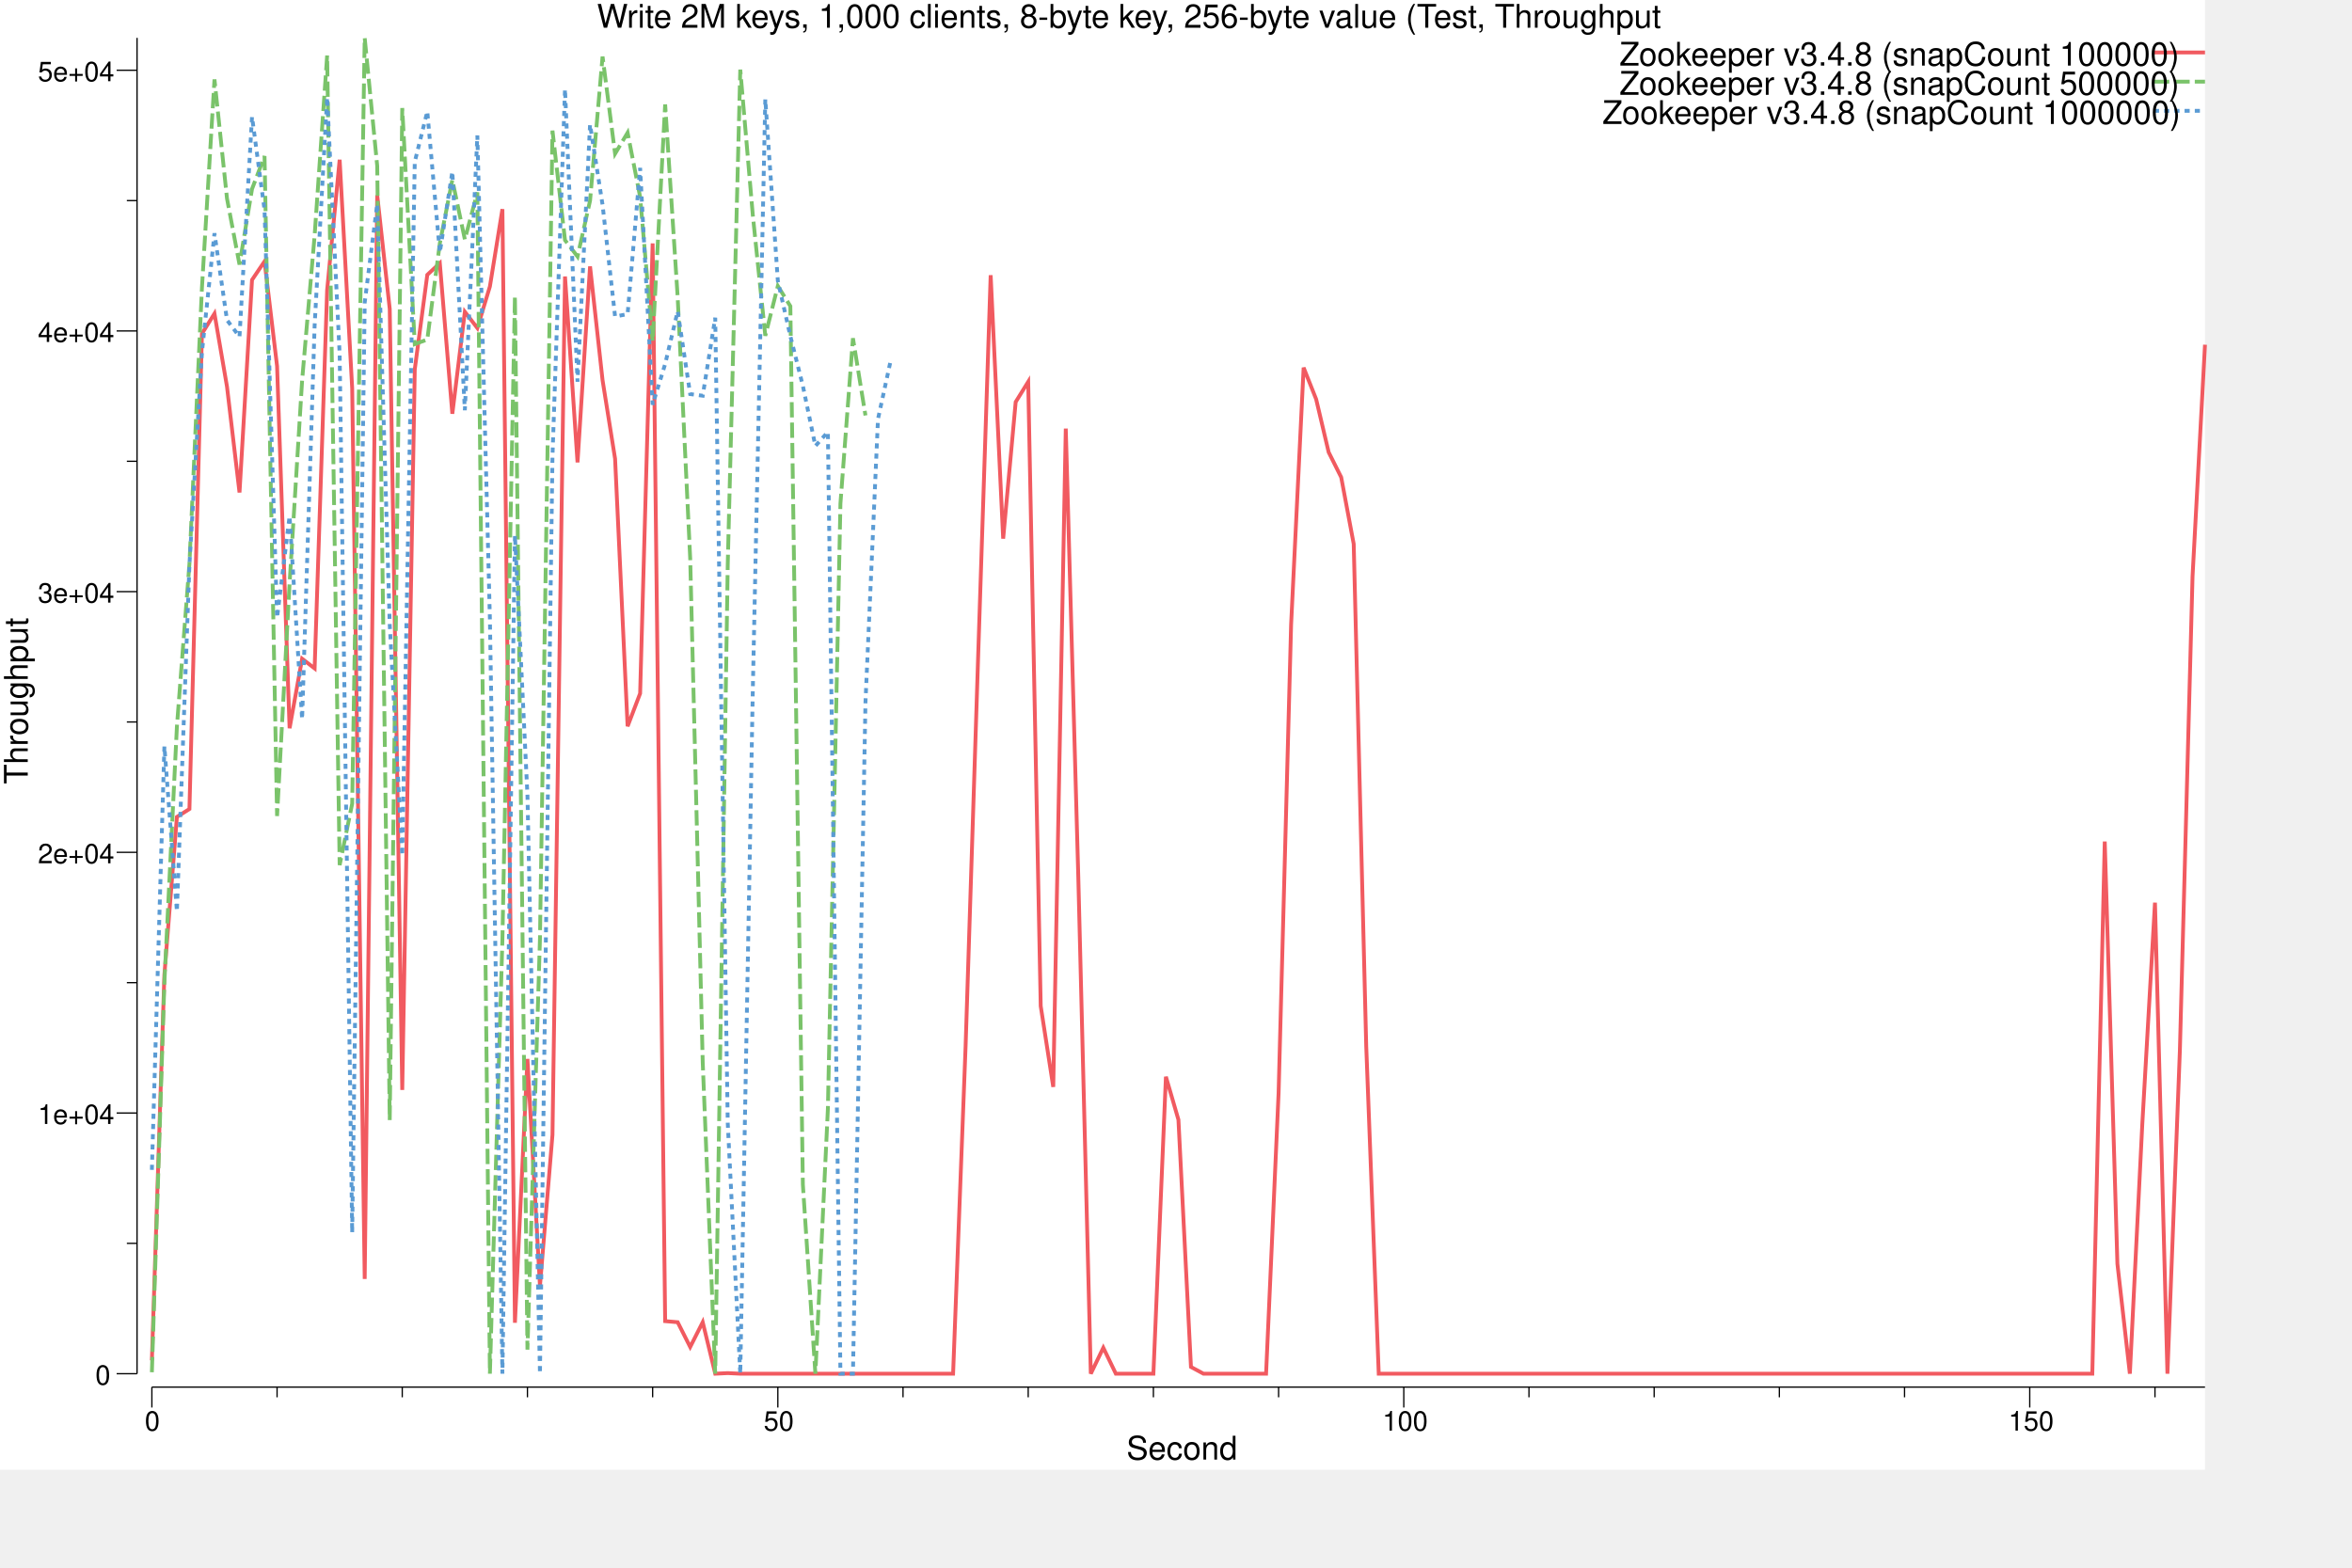
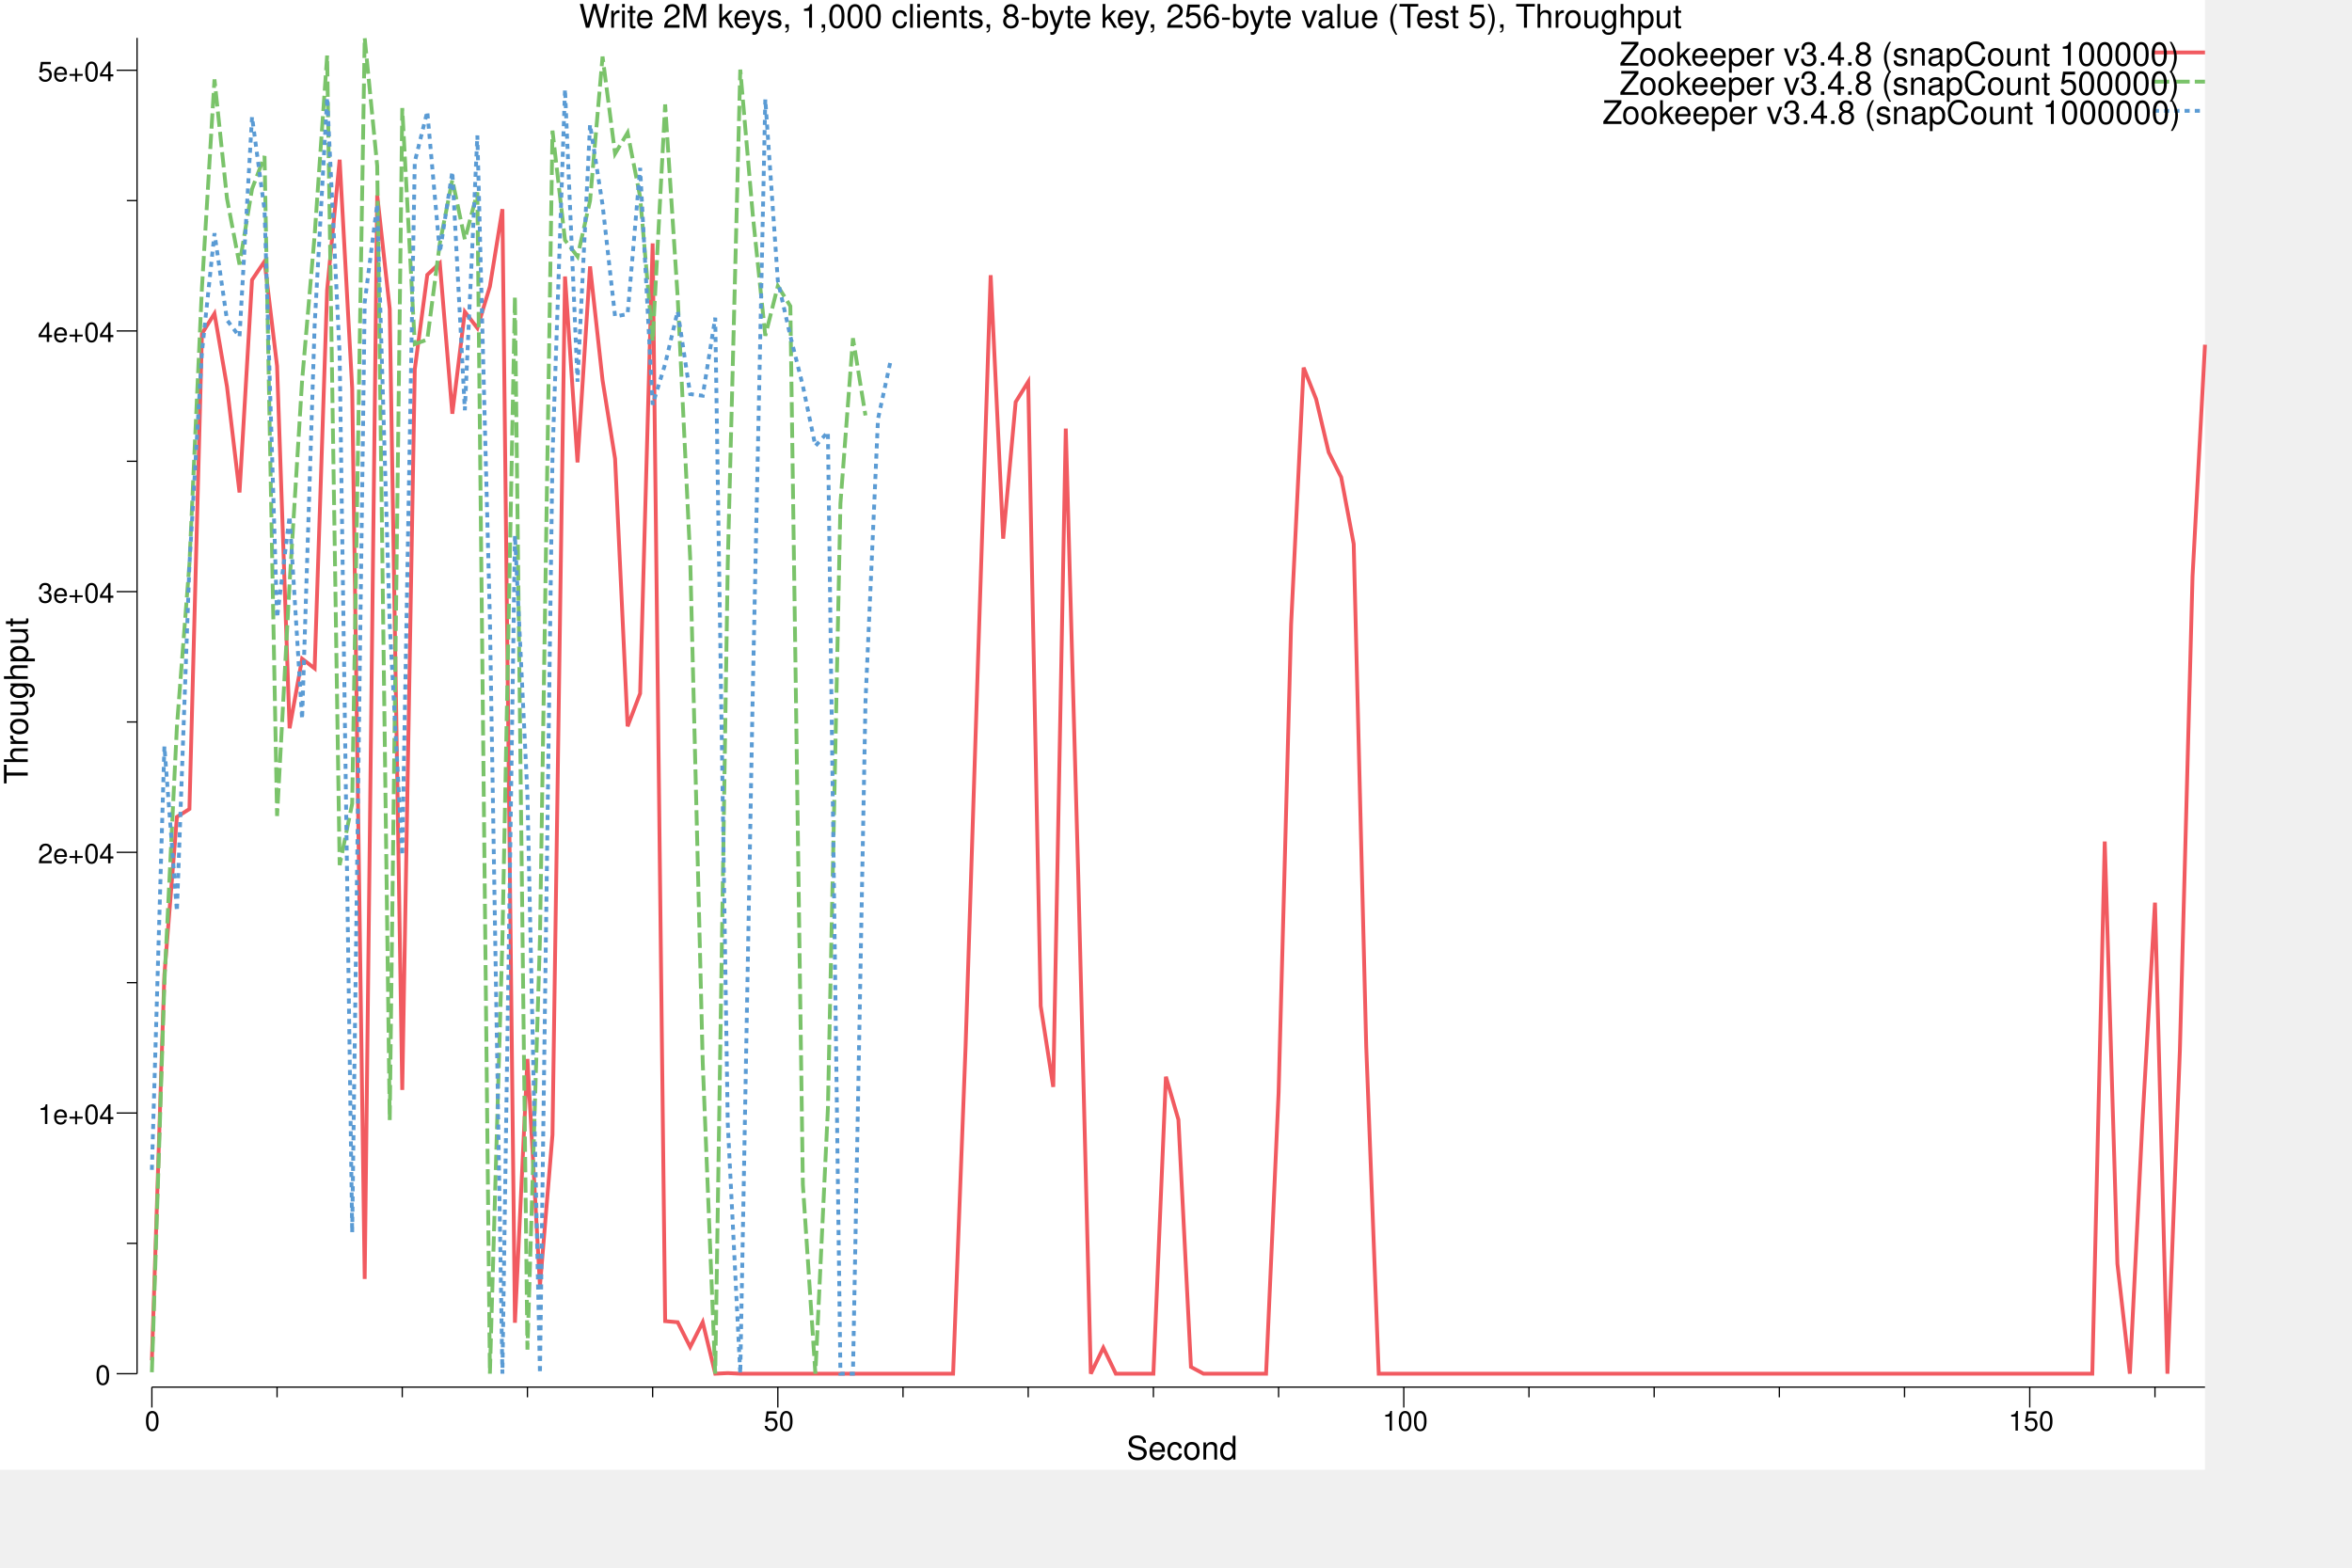
<svg xmlns="http://www.w3.org/2000/svg" width="12in" height="8in">
  <g transform="scale(1, -1) translate(0, -720)">
    <path d="M0,0L1080,0L1080,720L0,720Z" style="fill:#FFFFFF" />
-     <text x="292.39" y="-706.41" transform="scale(1, -1)" style="font-family:Helvetica;font-weight:normal;font-style:normal;font-size:12pt">Write 2M keys, 1,000 clients, 8-byte key, 256-byte value (Test, Throughput</text>
+     <text x="283.64" y="-706.41" transform="scale(1, -1)" style="font-family:Helvetica;font-weight:normal;font-style:normal;font-size:12pt">Write 2M keys, 1,000 clients, 8-byte key, 256-byte value (Test 5), Throughput</text>
    <text x="551.76" y="-4.965" transform="scale(1, -1)" style="font-family:Helvetica;font-weight:normal;font-style:normal;font-size:12pt">Second</text>
    <text x="70.912" y="-19.142" transform="scale(1, -1)" style="font-family:Helvetica;font-weight:normal;font-style:normal;font-size:10pt">0</text>
    <text x="374.03" y="-19.142" transform="scale(1, -1)" style="font-family:Helvetica;font-weight:normal;font-style:normal;font-size:10pt">50</text>
    <text x="677.14" y="-19.142" transform="scale(1, -1)" style="font-family:Helvetica;font-weight:normal;font-style:normal;font-size:10pt">100</text>
    <text x="983.73" y="-19.142" transform="scale(1, -1)" style="font-family:Helvetica;font-weight:normal;font-style:normal;font-size:10pt">150</text>
    <path d="M74.388,30.467L74.388,40.467" style="fill:none;stroke:#000000;stroke-width:0.625" />
    <path d="M380.98,30.467L380.98,40.467" style="fill:none;stroke:#000000;stroke-width:0.625" />
    <path d="M687.57,30.467L687.57,40.467" style="fill:none;stroke:#000000;stroke-width:0.625" />
    <path d="M994.16,30.467L994.16,40.467" style="fill:none;stroke:#000000;stroke-width:0.625" />
    <path d="M135.71,35.468L135.71,40.467" style="fill:none;stroke:#000000;stroke-width:0.625" />
    <path d="M197.02,35.468L197.02,40.467" style="fill:none;stroke:#000000;stroke-width:0.625" />
    <path d="M258.34,35.468L258.34,40.467" style="fill:none;stroke:#000000;stroke-width:0.625" />
    <path d="M319.66,35.468L319.66,40.467" style="fill:none;stroke:#000000;stroke-width:0.625" />
    <path d="M442.29,35.468L442.29,40.467" style="fill:none;stroke:#000000;stroke-width:0.625" />
    <path d="M503.61,35.468L503.61,40.467" style="fill:none;stroke:#000000;stroke-width:0.625" />
    <path d="M564.93,35.468L564.93,40.467" style="fill:none;stroke:#000000;stroke-width:0.625" />
    <path d="M626.25,35.468L626.25,40.467" style="fill:none;stroke:#000000;stroke-width:0.625" />
    <path d="M748.88,35.468L748.88,40.467" style="fill:none;stroke:#000000;stroke-width:0.625" />
    <path d="M810.2,35.468L810.2,40.467" style="fill:none;stroke:#000000;stroke-width:0.625" />
    <path d="M871.52,35.468L871.52,40.467" style="fill:none;stroke:#000000;stroke-width:0.625" />
    <path d="M932.84,35.468L932.84,40.467" style="fill:none;stroke:#000000;stroke-width:0.625" />
    <path d="M1055.5,35.468L1055.5,40.467" style="fill:none;stroke:#000000;stroke-width:0.625" />
    <path d="M74.388,40.467L1080,40.467" style="fill:none;stroke:#000000;stroke-width:0.625" />
    <g transform="rotate(90)">
      <text x="335.88" y="13.59" transform="scale(1, -1)" style="font-family:Helvetica;font-weight:normal;font-style:normal;font-size:12pt">Throughput</text>
    </g>
    <text x="46.705" y="-41.661" transform="scale(1, -1)" style="font-family:Helvetica;font-weight:normal;font-style:normal;font-size:10pt">0</text>
    <text x="18.555" y="-169.37" transform="scale(1, -1)" style="font-family:Helvetica;font-weight:normal;font-style:normal;font-size:10pt">1e+04</text>
    <text x="18.555" y="-297.08" transform="scale(1, -1)" style="font-family:Helvetica;font-weight:normal;font-style:normal;font-size:10pt">2e+04</text>
    <text x="18.555" y="-424.79" transform="scale(1, -1)" style="font-family:Helvetica;font-weight:normal;font-style:normal;font-size:10pt">3e+04</text>
    <text x="18.555" y="-552.5" transform="scale(1, -1)" style="font-family:Helvetica;font-weight:normal;font-style:normal;font-size:10pt">4e+04</text>
    <text x="18.555" y="-680.21" transform="scale(1, -1)" style="font-family:Helvetica;font-weight:normal;font-style:normal;font-size:10pt">5e+04</text>
    <path d="M57.13,47.03L67.13,47.03" style="fill:none;stroke:#000000;stroke-width:0.625" />
    <path d="M57.13,174.74L67.13,174.74" style="fill:none;stroke:#000000;stroke-width:0.625" />
    <path d="M57.13,302.45L67.13,302.45" style="fill:none;stroke:#000000;stroke-width:0.625" />
    <path d="M57.13,430.16L67.13,430.16" style="fill:none;stroke:#000000;stroke-width:0.625" />
    <path d="M57.13,557.87L67.13,557.87" style="fill:none;stroke:#000000;stroke-width:0.625" />
    <path d="M57.13,685.58L67.13,685.58" style="fill:none;stroke:#000000;stroke-width:0.625" />
    <path d="M62.13,110.89L67.13,110.89" style="fill:none;stroke:#000000;stroke-width:0.625" />
    <path d="M62.13,238.6L67.13,238.6" style="fill:none;stroke:#000000;stroke-width:0.625" />
    <path d="M62.13,366.31L67.13,366.31" style="fill:none;stroke:#000000;stroke-width:0.625" />
    <path d="M62.13,494.02L67.13,494.02" style="fill:none;stroke:#000000;stroke-width:0.625" />
    <path d="M62.13,621.73L67.13,621.73" style="fill:none;stroke:#000000;stroke-width:0.625" />
    <path d="M67.13,47.03L67.13,701.44" style="fill:none;stroke:#000000;stroke-width:0.625" />
    <path d="M74.388,53.582L80.519,242.44L86.651,319.79L92.783,323.68L98.915,556.54L105.05,566.37L111.18,530.61L117.31,478.73L123.44,582.87L129.57,591.95L135.71,540.64L141.84,363.23L147.97,397.29L154.1,392.54L160.23,577.91L166.36,641.75L172.5,529.79L178.63,93.44L184.76,624.41L190.89,568.65L197.02,186.04L203.15,539.02L209.29,585.38L215.42,591.06L221.55,517.3L227.68,567.26L233.81,559.28L239.95,579.66L246.08,617.55L252.21,71.985L258.34,201.23L264.47,90.017L270.6,164.05L276.74,584.55L282.87,493.48L289,589.49L295.13,533.75L301.26,495.28L307.4,364.2L313.53,380.29L319.66,600.77L325.79,72.789L331.92,72.253L338.05,60.12L344.19,72.278L350.32,47.03L356.45,47.324L362.58,47.03L368.71,47.03L374.84,47.03L380.98,47.03L387.11,47.03L393.24,47.03L399.37,47.03L405.5,47.03L411.64,47.03L417.77,47.03L423.9,47.03L430.03,47.03L436.16,47.03L442.29,47.03L448.43,47.03L454.56,47.03L460.69,47.03L466.82,47.03L472.95,207.56L479.09,398.35L485.22,585.18L491.35,456.11L497.48,523.08L503.61,532.97L509.74,227.11L515.88,187.52L522.01,510.05L528.14,290.59L534.27,47.03L540.4,59.75L546.53,47.03L552.67,47.03L558.8,47.03L564.93,47.03L571.06,192.52L577.19,171.46L583.33,50.338L589.46,47.03L595.59,47.03L601.72,47.03L607.85,47.03L613.98,47.03L620.12,47.03L626.25,184.55L632.38,414.04L638.51,539.9L644.64,524.44L650.78,498.44L656.91,486.2L663.04,453.51L669.17,207.55L675.3,47.03L681.43,47.03L687.57,47.03L693.7,47.03L699.83,47.03L705.96,47.03L712.09,47.03L718.22,47.03L724.36,47.03L730.49,47.03L736.62,47.03L742.75,47.03L748.88,47.03L755.02,47.03L761.15,47.03L767.28,47.03L773.41,47.03L779.54,47.03L785.67,47.03L791.81,47.03L797.94,47.03L804.07,47.03L810.2,47.03L816.33,47.03L822.47,47.03L828.6,47.03L834.73,47.03L840.86,47.03L846.99,47.03L853.12,47.03L859.26,47.03L865.39,47.03L871.52,47.03L877.65,47.03L883.78,47.03L889.91,47.03L896.05,47.03L902.18,47.03L908.31,47.03L914.44,47.03L920.57,47.03L926.71,47.03L932.84,47.03L938.97,47.03L945.1,47.03L951.23,47.03L957.36,47.03L963.5,47.03L969.63,47.03L975.76,47.03L981.89,47.03L988.02,47.03L994.16,47.03L1000.3,47.03L1006.4,47.03L1012.6,47.03L1018.7,47.03L1024.8,47.03L1030.9,307.74L1037.1,100.85L1043.2,47.03L1049.3,169.5L1055.5,277.79L1061.6,47.03L1067.7,205.58L1073.9,437.65L1080,551.13" style="fill:none;stroke:#F15A60;stroke-width:1.875" />
    <path d="M74.388,47.745L80.519,238.62L86.651,364.1L92.783,443.79L98.915,579.1L105.05,681.1L111.18,622.76L117.31,590.39L123.44,627.41L129.57,643.52L135.71,320.23L141.84,434.22L147.97,533.56L154.1,604.64L160.23,692.79L166.36,296.19L172.5,326.29L178.63,701.44L184.76,638.71L190.89,171.28L197.02,667.08L203.15,551.41L209.29,553.67L215.42,600.76L221.55,631.87L227.68,602.71L233.81,625.78L239.95,47.03L246.08,259.68L252.21,574.93L258.34,58.818L264.47,260.19L270.6,656.02L276.74,602.33L282.87,594.33L289,621.66L295.13,692.29L301.26,644.69L307.4,655L313.53,623.54L319.66,552.87L325.79,668.84L331.92,574.48L338.05,446.5L344.19,199.57L350.32,47.03L356.45,443.7L362.58,685.9L368.71,614.75L374.84,555.5L380.98,579.89L387.11,570.02L393.24,139.67L399.37,47.03L405.5,176.9L411.64,473.35L417.77,554.31L423.9,516.47" style="fill:none;stroke:#7AC36A;stroke-width:1.875;stroke-dasharray:7.5,2.5" />
    <path d="M74.388,146.89L80.519,354.38L86.651,273.49L92.783,443.39L98.915,547.53L105.05,605.74L111.18,563.21L117.31,555.04L123.44,662.81L129.57,617.13L135.71,417.39L141.84,467.17L147.97,367.67L154.1,560.48L160.23,672.3L166.36,546.43L172.5,116.11L178.63,571.83L184.76,620.08L190.89,413.92L197.02,300.85L203.15,640.71L209.29,665.42L215.42,596.31L221.55,635.93L227.68,519.02L233.81,653.66L239.95,416.77L246.08,47.03L252.21,457.72L258.34,330.53L264.47,47.03L270.6,496.44L276.74,676.34L282.87,532.98L289,659.03L295.13,619.66L301.26,564.94L307.4,566.12L313.53,637.77L319.66,521.72L325.79,541.67L331.92,567.55L338.05,526.94L344.19,526.14L350.32,564.36L356.45,169.73L362.58,47.03L368.71,381.38L374.84,671.37L380.98,582.42L387.11,555.32L393.24,530.95L399.37,501.49L405.5,508.41L411.64,47.03L417.77,47.03L423.9,375.9L430.03,514.69L436.16,542.96" style="fill:none;stroke:#5A9BD4;stroke-width:1.875;stroke-dasharray:2.5,2.5" />
    <path d="M1055,694.3L1080,694.3" style="fill:none;stroke:#F15A60;stroke-width:1.875" />
    <text x="793.19" y="-687.85" transform="scale(1, -1)" style="font-family:Helvetica;font-weight:normal;font-style:normal;font-size:12pt">Zookeeper v3.4.8 (snapCount 100000)</text>
    <path d="M1055,680L1080,680" style="fill:none;stroke:#7AC36A;stroke-width:1.875;stroke-dasharray:7.5,2.5" />
    <text x="793.19" y="-673.56" transform="scale(1, -1)" style="font-family:Helvetica;font-weight:normal;font-style:normal;font-size:12pt">Zookeeper v3.4.8 (snapCount 500000)</text>
    <path d="M1055,665.71L1080,665.71" style="fill:none;stroke:#5A9BD4;stroke-width:1.875;stroke-dasharray:2.5,2.5" />
    <text x="784.85" y="-659.26" transform="scale(1, -1)" style="font-family:Helvetica;font-weight:normal;font-style:normal;font-size:12pt">Zookeeper v3.4.8 (snapCount 1000000)</text>
  </g>
</svg>
